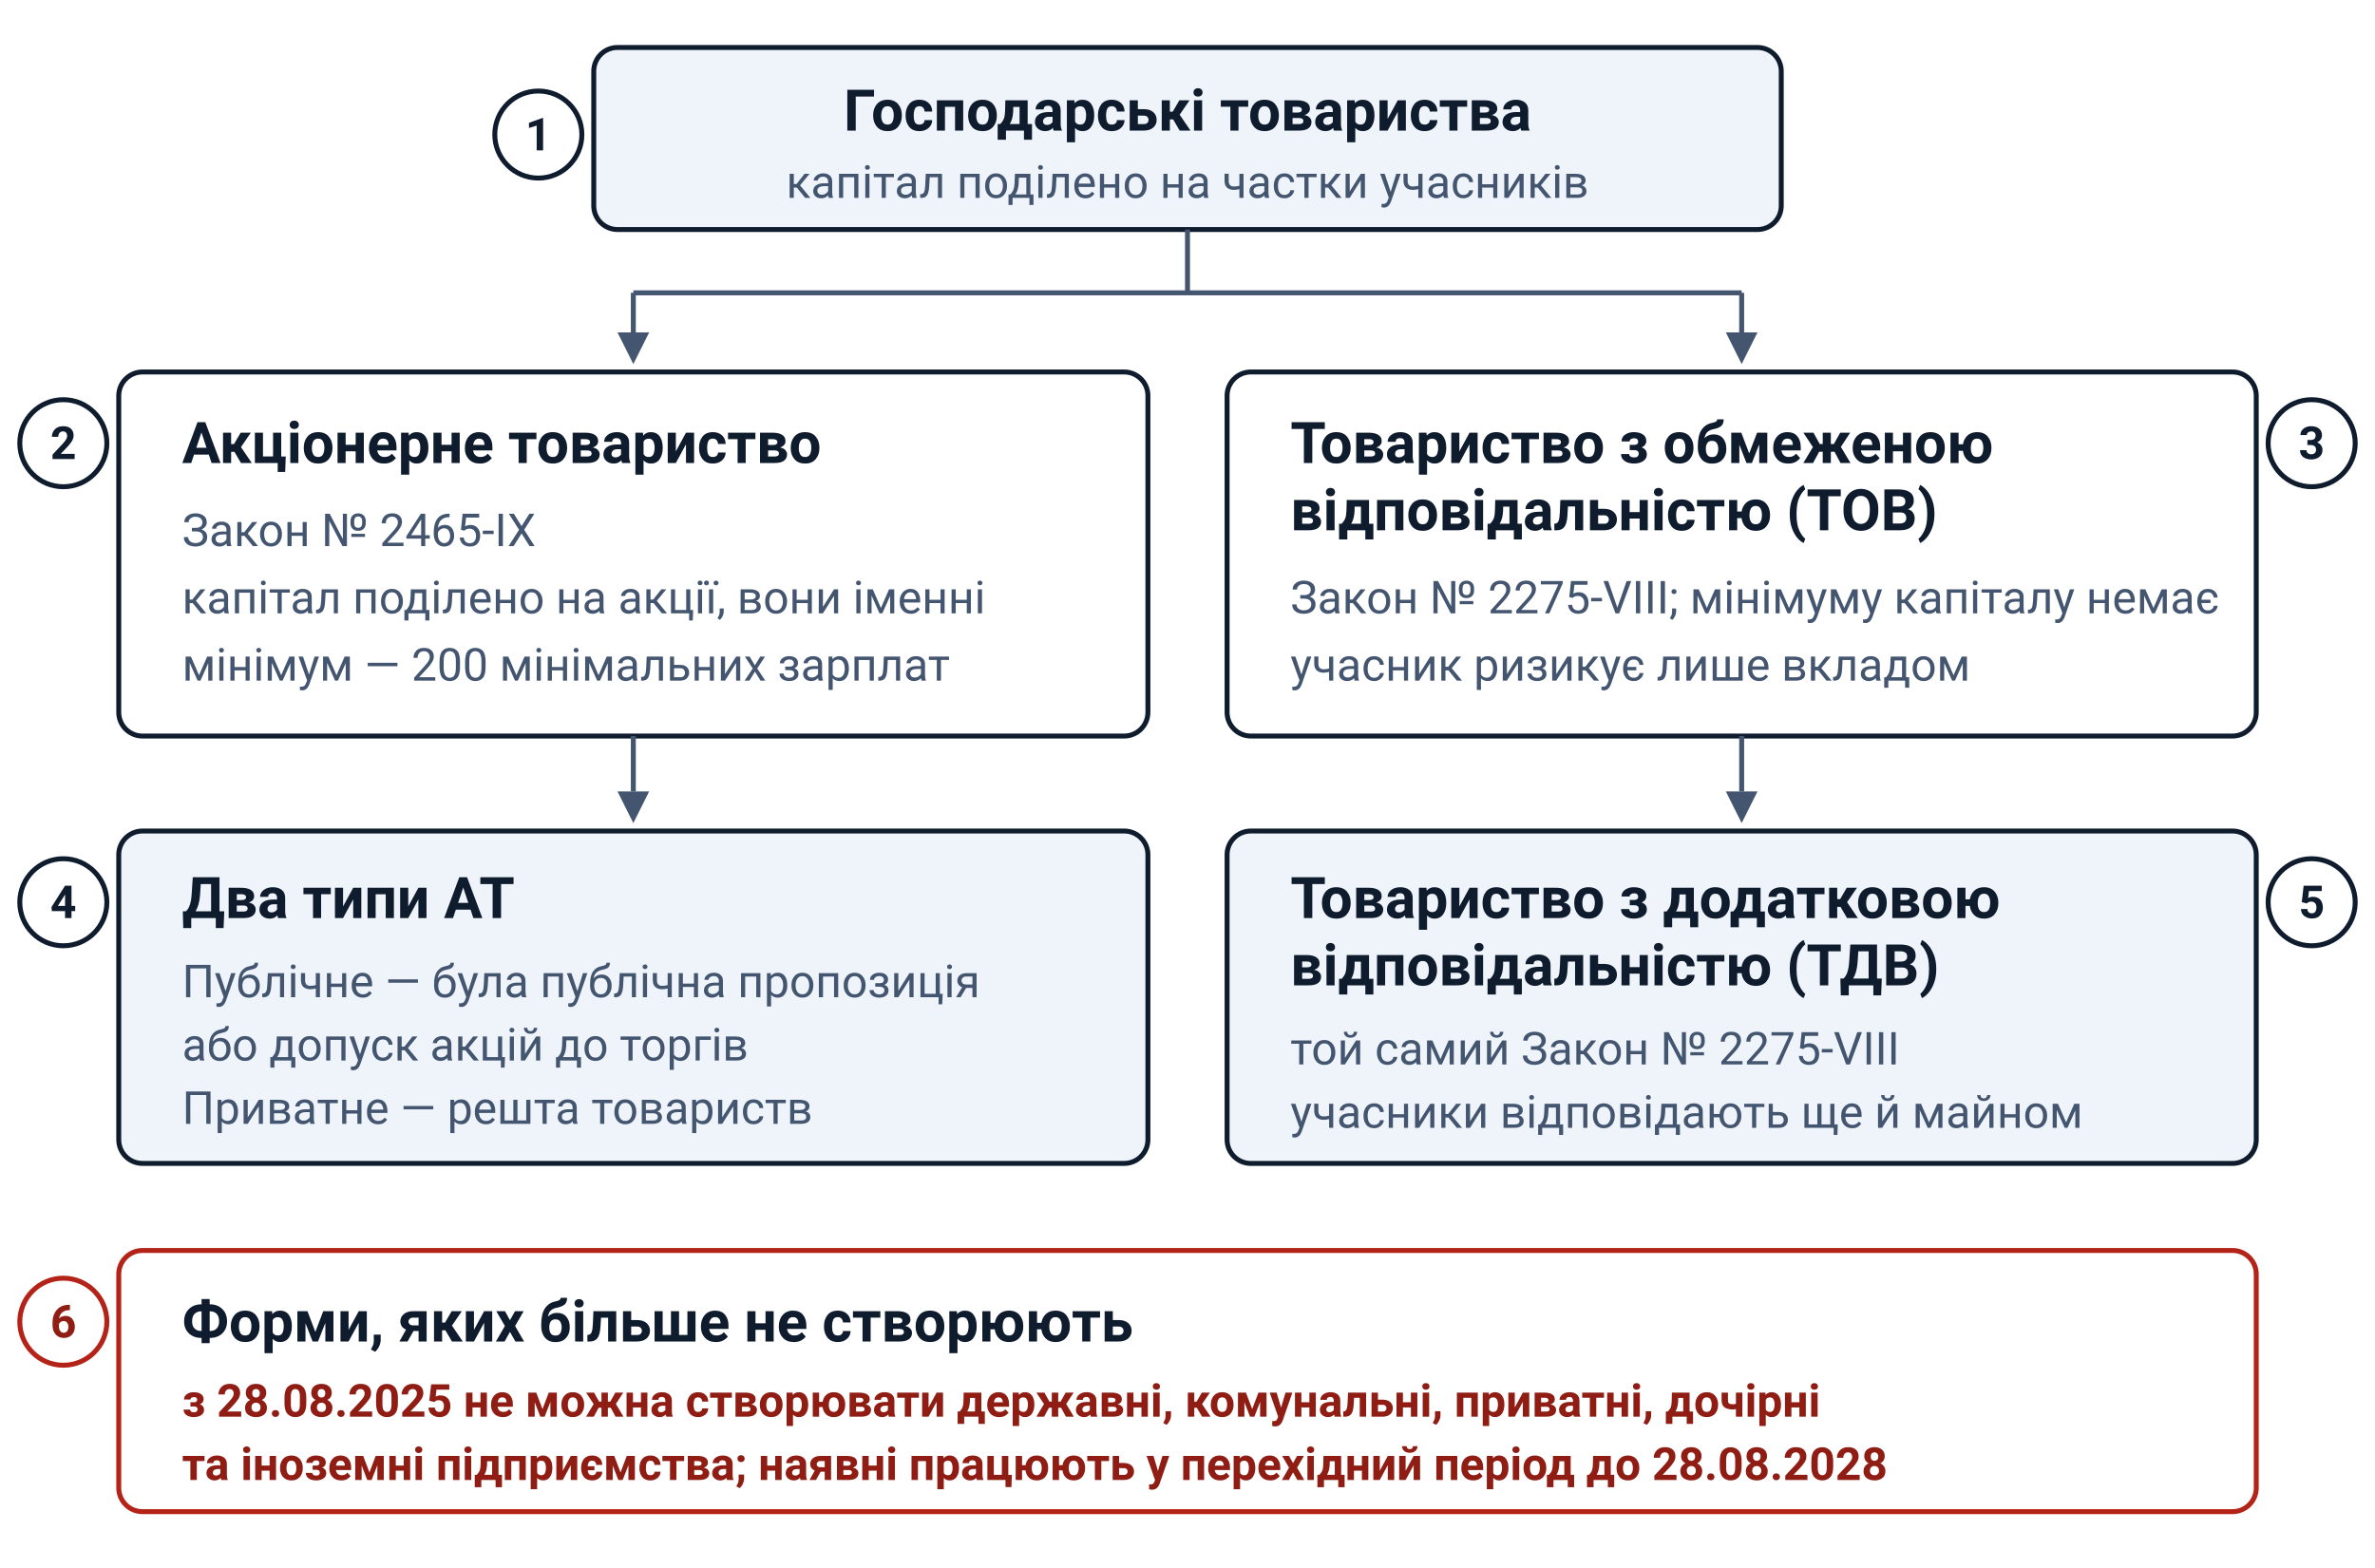
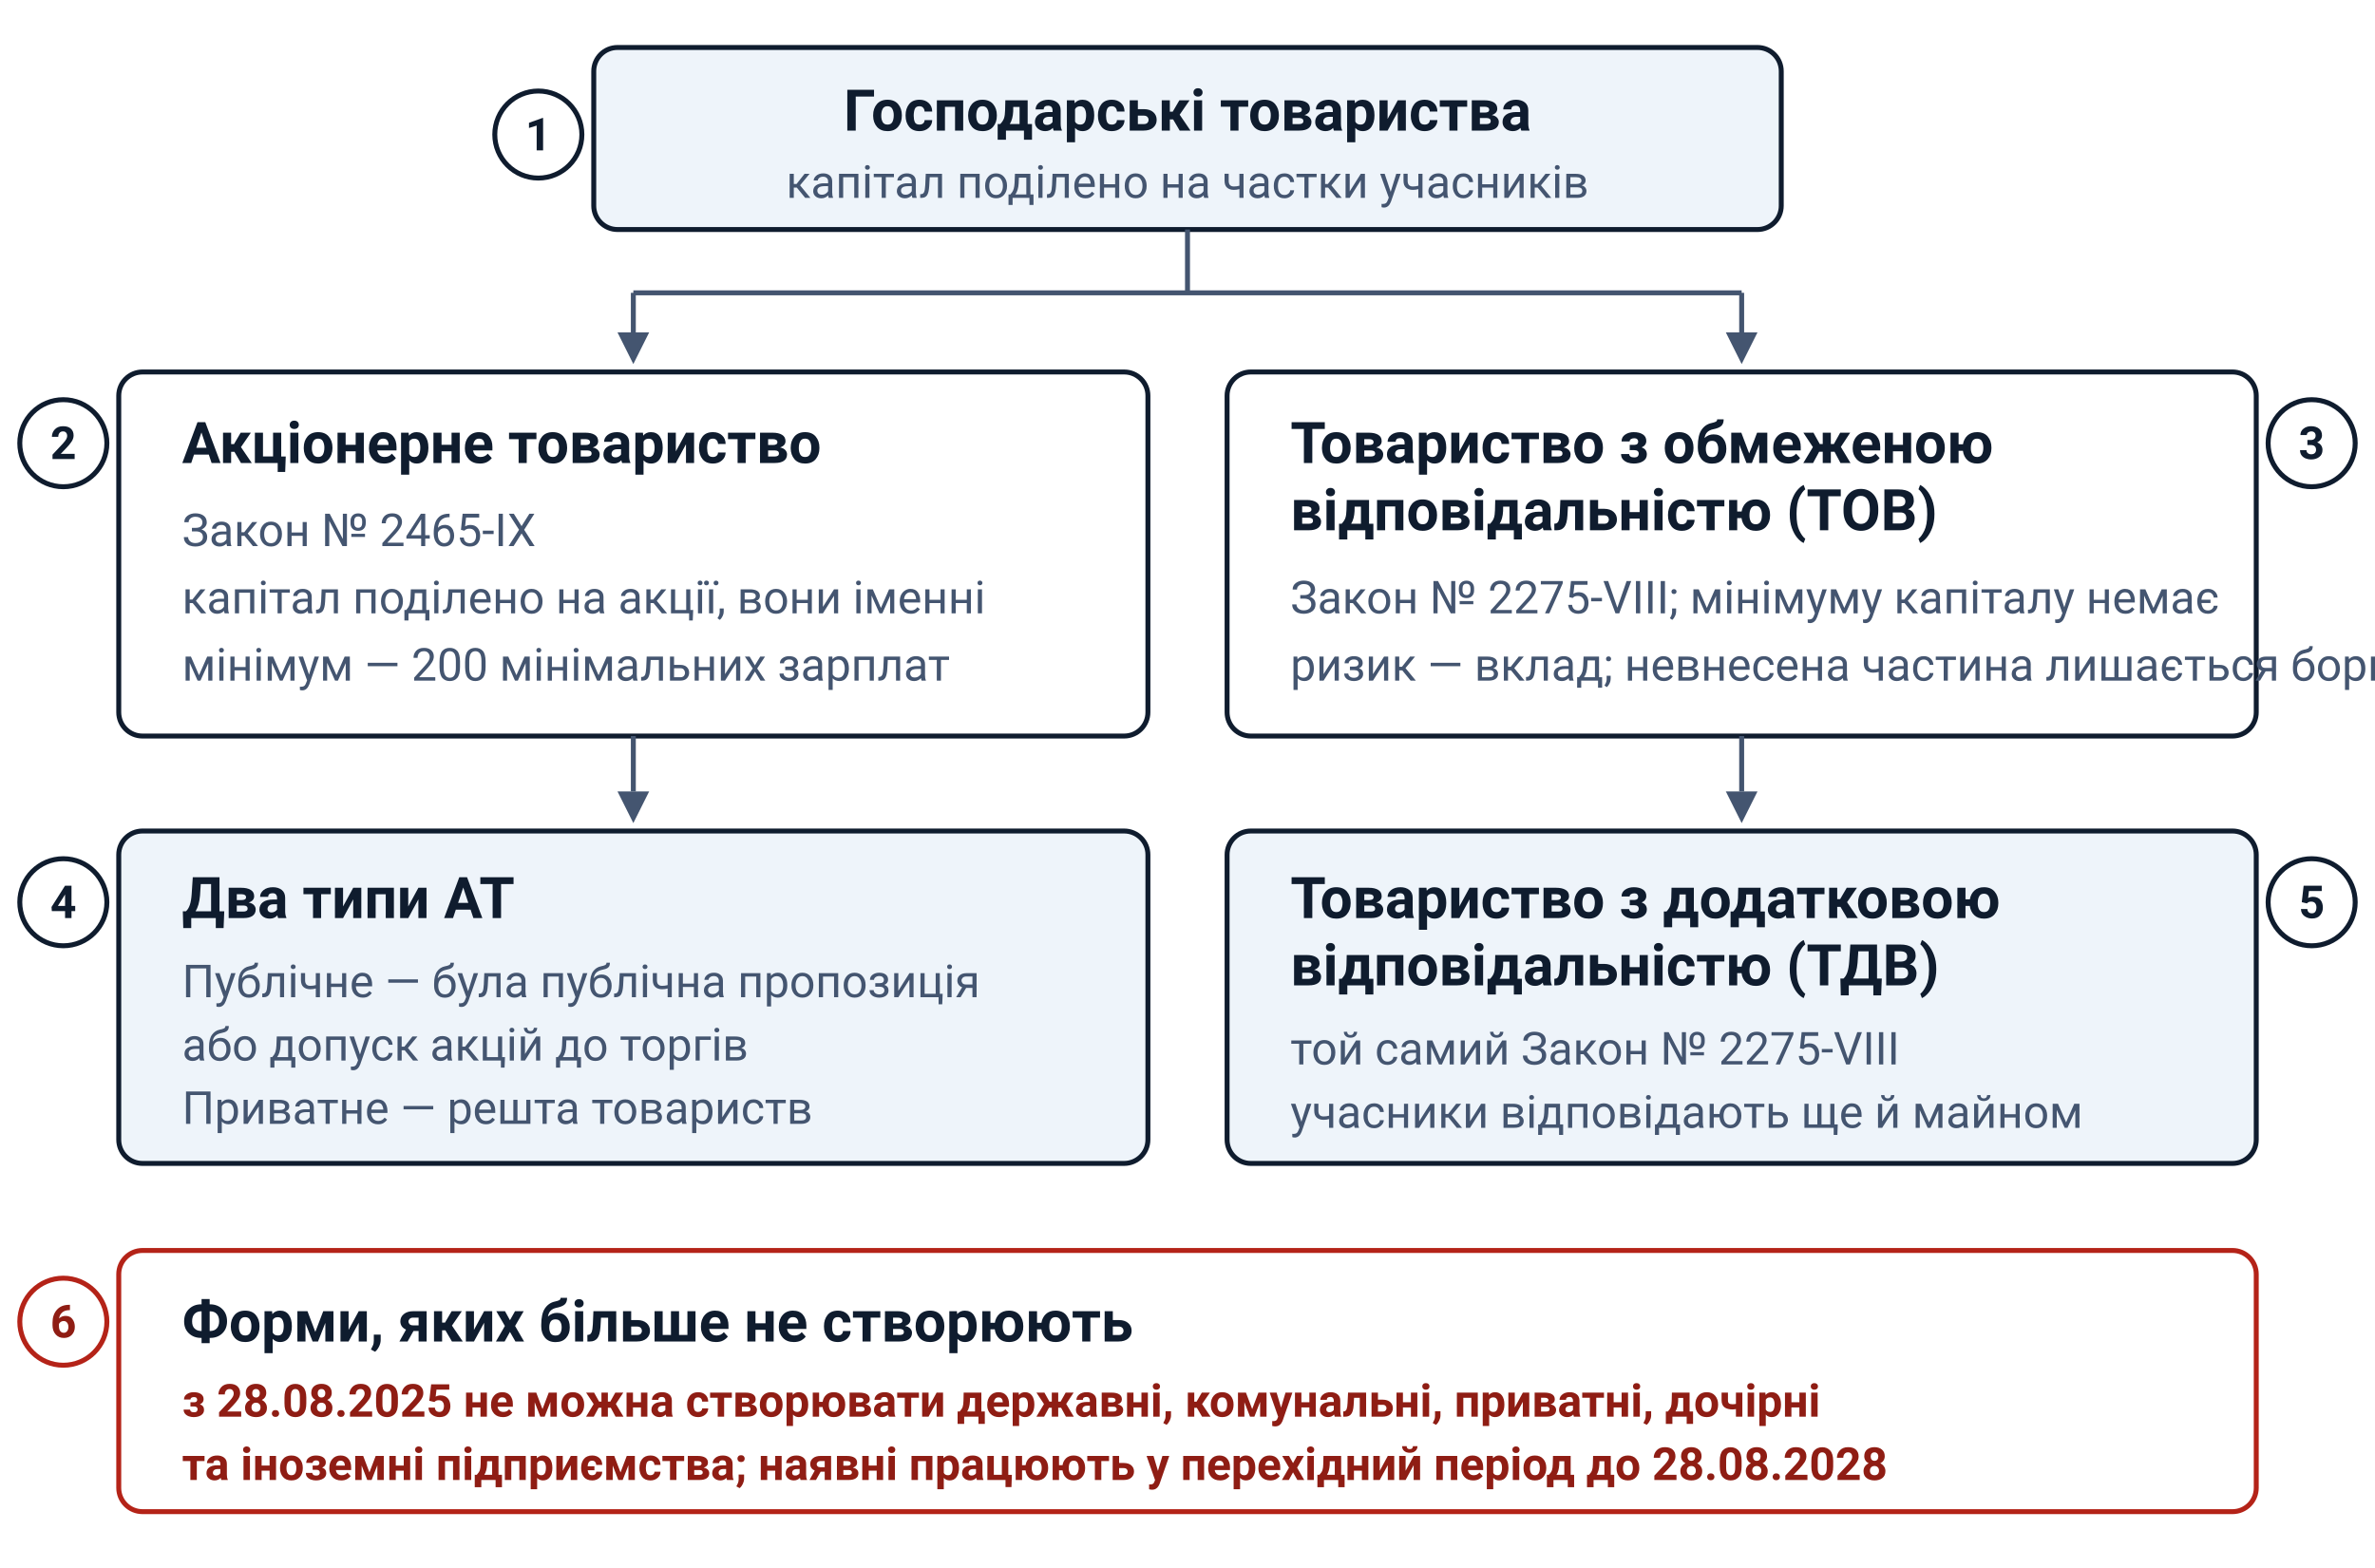
<svg xmlns="http://www.w3.org/2000/svg" id="fig-t03-1" class="scheme" viewBox="0 0 600 396" role="img" aria-labelledby="fig-t03-1-title fig-t03-1-desc" font-family="system-ui, -apple-system, 'Segoe UI', Roboto, 'Helvetica Neue', Arial, sans-serif">
  <style>
    #fig-t03-1 .box { fill: var(--surface, #ffffff); stroke: var(--ink, #0f1c2e); stroke-width: 1.25; }
    #fig-t03-1 .box-owner { fill: var(--surface-tint, #eef4fa); }
    #fig-t03-1 .t { fill: var(--ink, #0f1c2e); font-size: 14.5px; font-weight: 650; }
    #fig-t03-1 .s { fill: var(--ink-2, #445570); font-size: 11.5px; }
    #fig-t03-1 .arrow { stroke: var(--ink-2, #445570); stroke-width: 1.25; fill: none; }
    #fig-t03-1 .arrow-head { fill: var(--ink-2, #445570); }
    #fig-t03-1 .refc { fill: var(--surface, #ffffff); stroke: var(--ink, #0f1c2e); stroke-width: 1.25; }
    #fig-t03-1 .refn { fill: var(--ink, #0f1c2e); font-size: 11.5px; font-weight: 700; text-anchor: middle; }
    #fig-t03-1 .exam { stroke: var(--err, #b42318); }
    #fig-t03-1 .exam-t { fill: var(--err-ink, #8f1d14); font-size: 11.5px; font-weight: 600; }
    #fig-t03-1 .refn.exam-n { fill: var(--err-ink, #8f1d14); }
  </style>
  <rect class="box box-owner" x="150" y="12" width="300" height="46" rx="6" />
  <text class="t" x="300" y="33" text-anchor="middle">Господарські товариства</text>
  <text class="s" x="300" y="50" text-anchor="middle">капітал поділено на частки учасників</text>
  <path class="arrow" d="M300 58 L300 74 M160 74 L440 74 M160 74 L160 84 M440 74 L440 84" />
  <polygon class="arrow-head" points="160,92 156,84 164,84" />
  <polygon class="arrow-head" points="440,92 436,84 444,84" />
  <rect class="box" x="30" y="94" width="260" height="92" rx="6" />
  <text class="t" x="46" y="117">Акціонерне товариство</text>
  <text class="s" x="46" y="138">Закон № 2465-IX</text>
  <text class="s" x="46" y="155">капітал поділено на акції, вони іменні</text>
  <text class="s" x="46" y="172">мінімум — 200 мінімальних зарплат</text>
  <rect class="box" x="310" y="94" width="260" height="92" rx="6" />
  <text class="t" x="326" y="117">Товариство з обмеженою</text>
  <text class="t" x="326" y="134">відповідальністю (ТОВ)</text>
  <text class="s" x="326" y="155">Закон № 2275-VIII; мінімуму капіталу немає</text>
-   <text class="s" x="326" y="172">учасник ризикує лише вкладом</text>
+   <text class="s" x="326" y="172">ризик — вклад; невнесена частина лишається боргом</text>
  <path class="arrow" d="M160 186 L160 200" />
  <polygon class="arrow-head" points="160,208 156,200 164,200" />
  <path class="arrow" d="M440 186 L440 200" />
  <polygon class="arrow-head" points="440,208 436,200 444,200" />
  <rect class="box box-owner" x="30" y="210" width="260" height="84" rx="6" />
  <text class="t" x="46" y="232">Два типи АТ</text>
  <text class="s" x="46" y="252">Публічне — була публічна пропозиція</text>
  <text class="s" x="46" y="268">або допуск акцій до торгів</text>
  <text class="s" x="46" y="284">Приватне — решта товариств</text>
  <rect class="box box-owner" x="310" y="210" width="260" height="84" rx="6" />
  <text class="t" x="326" y="232">Товариство з додатковою</text>
  <text class="t" x="326" y="249">відповідальністю (ТДВ)</text>
  <text class="s" x="326" y="269">той самий Закон № 2275-VIII</text>
  <text class="s" x="326" y="285">учасники відповідають ще й майном</text>
  <rect class="box exam" x="30" y="316" width="540" height="66" rx="6" />
  <text class="t" x="46" y="339">Форми, яких більше не створюють</text>
  <text class="exam-t" x="46" y="358">з 28.08.2025 не можна створювати державні, комунальні, приватні, дочірні</text>
  <text class="exam-t" x="46" y="374">та іноземні підприємства; наявні працюють у перехідний період до 28.08.2028</text>
  <circle class="refc" cx="136" cy="34" r="11" />
  <text class="refn" x="136" y="38">1</text>
  <circle class="refc" cx="16" cy="112" r="11" />
  <text class="refn" x="16" y="116">2</text>
  <circle class="refc" cx="584" cy="112" r="11" />
  <text class="refn" x="584" y="116">3</text>
  <circle class="refc" cx="16" cy="228" r="11" />
  <text class="refn" x="16" y="232">4</text>
  <circle class="refc" cx="584" cy="228" r="11" />
  <text class="refn" x="584" y="232">5</text>
  <circle class="refc exam" cx="16" cy="334" r="11" />
  <text class="refn exam-n" x="16" y="338">6</text>
</svg>
